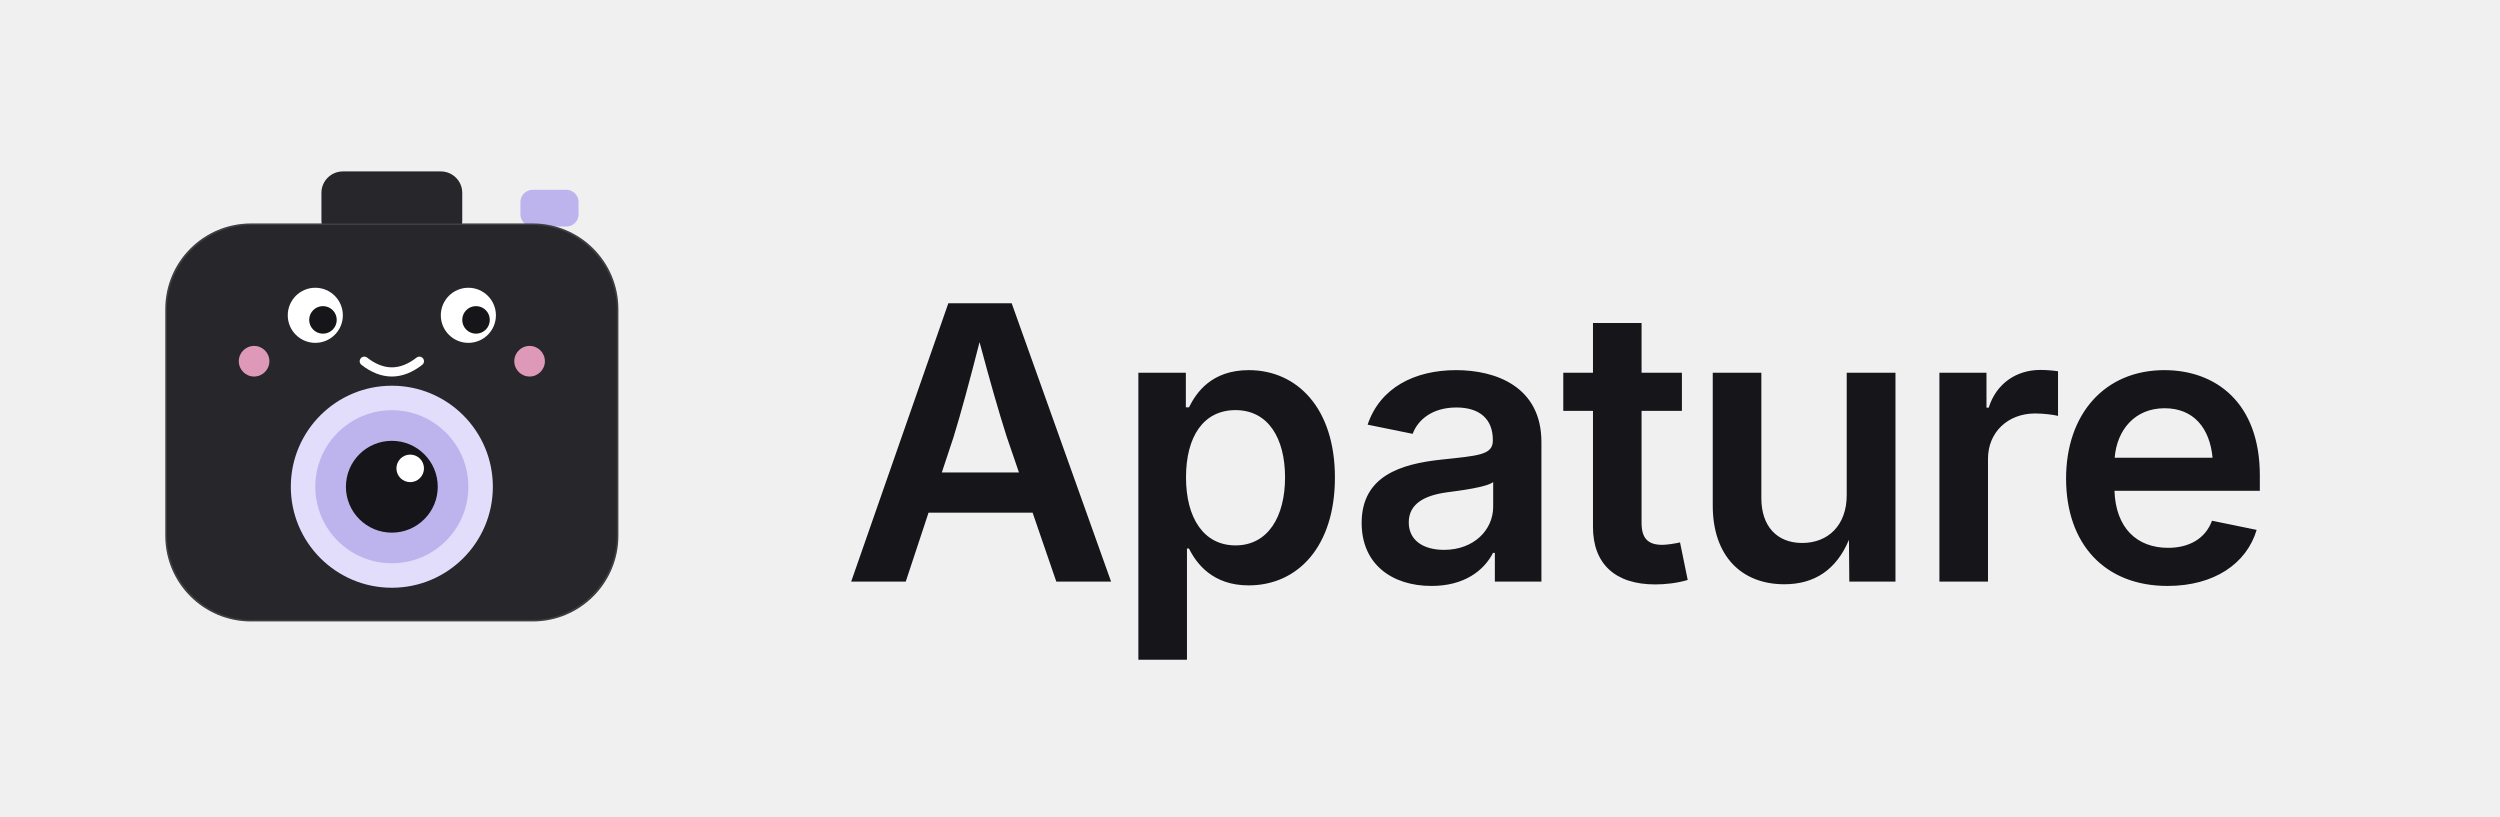
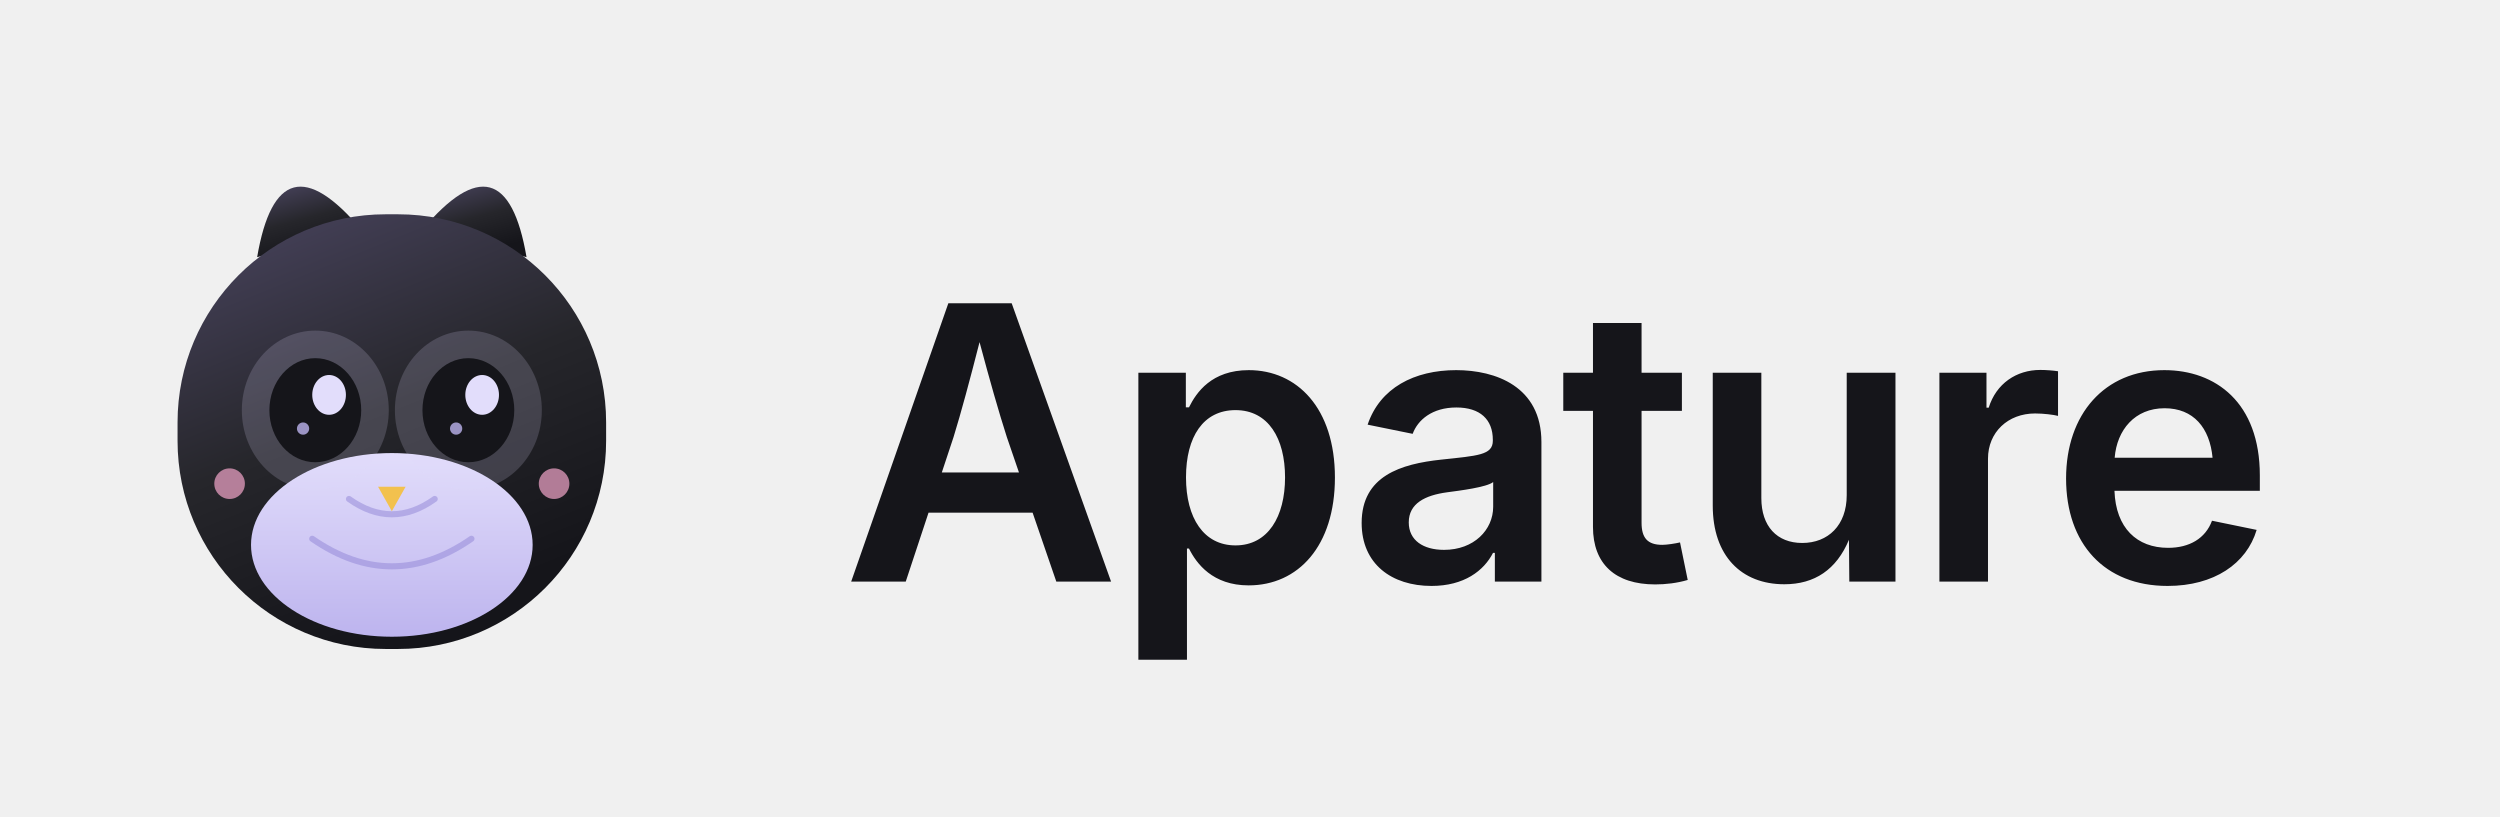
<svg xmlns="http://www.w3.org/2000/svg" viewBox="0 0 980 320" width="980" height="320">
-   <g transform="translate(0 0) scale(0.6)">
-     <rect x="210" y="112" width="92" height="46" rx="14" fill="#26262B" />
-     <rect x="340" y="124" width="38" height="24" rx="8" fill="#BDB4EE" />
-     <rect x="108" y="146" width="296" height="260" rx="56" fill="#26262B" />
-     <rect x="108.5" y="146.5" width="295" height="259" rx="56" fill="none" stroke="#FFFFFF" stroke-opacity="0.12" />
-     <circle cx="206" cy="206" r="18" fill="#FFFFFF" />
-     <circle cx="306" cy="206" r="18" fill="#FFFFFF" />
-     <circle cx="211" cy="209" r="9" fill="#15151A" />
-     <circle cx="311" cy="209" r="9" fill="#15151A" />
-     <circle cx="166" cy="236" r="10" fill="#F2A6C9" fill-opacity="0.9" />
-     <circle cx="346" cy="236" r="10" fill="#F2A6C9" fill-opacity="0.9" />
-     <path d="M238 236 Q256 250 274 236" fill="none" stroke="#FFFFFF" stroke-width="6" stroke-linecap="round" />
-     <circle cx="256" cy="318" r="66" fill="#E2DDFB" />
-     <circle cx="256" cy="318" r="50" fill="#BDB4EE" />
-     <circle cx="256" cy="318" r="30" fill="#15151A" />
-     <circle cx="268" cy="306" r="9" fill="#FFFFFF" />
+   <defs>
+     <linearGradient id="body" x1="0" y1="0" x2="0.4" y2="1">
+       <stop offset="0" stop-color="#4A4560" />
+       <stop offset="0.55" stop-color="#26262B" />
+       <stop offset="1" stop-color="#15151A" />
+     </linearGradient>
+     <linearGradient id="belly" x1="0" y1="0" x2="0" y2="1">
+       <stop offset="0" stop-color="#E2DDFB" />
+       <stop offset="1" stop-color="#BDB4EE" />
+     </linearGradient>
+     <linearGradient id="wing" x1="0" y1="0" x2="1" y2="1">
+       <stop offset="0" stop-color="#BDB4EE" />
+       <stop offset="1" stop-color="#8F84D6" />
+     </linearGradient>
+     <radialGradient id="glow" cx="0.5" cy="0.6" r="0.6">
+       <stop offset="0" stop-color="#BDB4EE" stop-opacity="0.35" />
+       <stop offset="1" stop-color="#BDB4EE" stop-opacity="0" />
+     </radialGradient>
+     <linearGradient id="tile" x1="0" y1="0" x2="0" y2="1">
+       <stop offset="0" stop-color="#2E2A44" />
+       <stop offset="1" stop-color="#141417" />
+     </linearGradient>
+   </defs>
+   <g transform="scale(0.6)">
+     <path d="M168 168 Q182 86 236 150 Z" fill="url(#body)" />
+     <path d="M344 168 Q330 86 276 150 Z" fill="url(#body)" />
+     <rect x="116" y="140" width="280" height="284" rx="136" fill="url(#body)" />
+     <ellipse cx="256" cy="356" rx="92" ry="60" fill="url(#belly)" />
+     <path d="M204 352 Q256 388 308 352" fill="none" stroke="#8F84D6" stroke-width="4" stroke-linecap="round" opacity="0.5" />
+     <path d="M228 326 Q256 346 284 326" fill="none" stroke="#8F84D6" stroke-width="4" stroke-linecap="round" opacity="0.5" />
+     <ellipse cx="206" cy="268" rx="48" ry="52" fill="#E2DDFB" fill-opacity="0.18" />
+     <ellipse cx="306" cy="268" rx="48" ry="52" fill="#E2DDFB" fill-opacity="0.18" />
+     <ellipse cx="206" cy="268" rx="30" ry="34" fill="#15151A" />
+     <ellipse cx="215" cy="258" rx="11" ry="13" fill="#E2DDFB" />
+     <circle cx="198" cy="280" r="4" fill="#BDB4EE" fill-opacity="0.8" />
+     <ellipse cx="306" cy="268" rx="30" ry="34" fill="#15151A" />
+     <ellipse cx="315" cy="258" rx="11" ry="13" fill="#E2DDFB" />
+     <circle cx="298" cy="280" r="4" fill="#BDB4EE" fill-opacity="0.8" />
+     <path d="M247 318 L265 318 L256 334 Z" fill="#F2C14E" />
+     <circle cx="150" cy="316" r="10" fill="#F2A6C9" fill-opacity="0.7" />
+     <circle cx="362" cy="316" r="10" fill="#F2A6C9" fill-opacity="0.7" />
  </g>
  <text x="330" y="228" font-family="SF Pro Display, -apple-system, Helvetica Neue, Inter, system-ui, sans-serif" font-weight="600" font-size="150" letter-spacing="-0.02em" fill="#15151A">Apature</text>
</svg>
